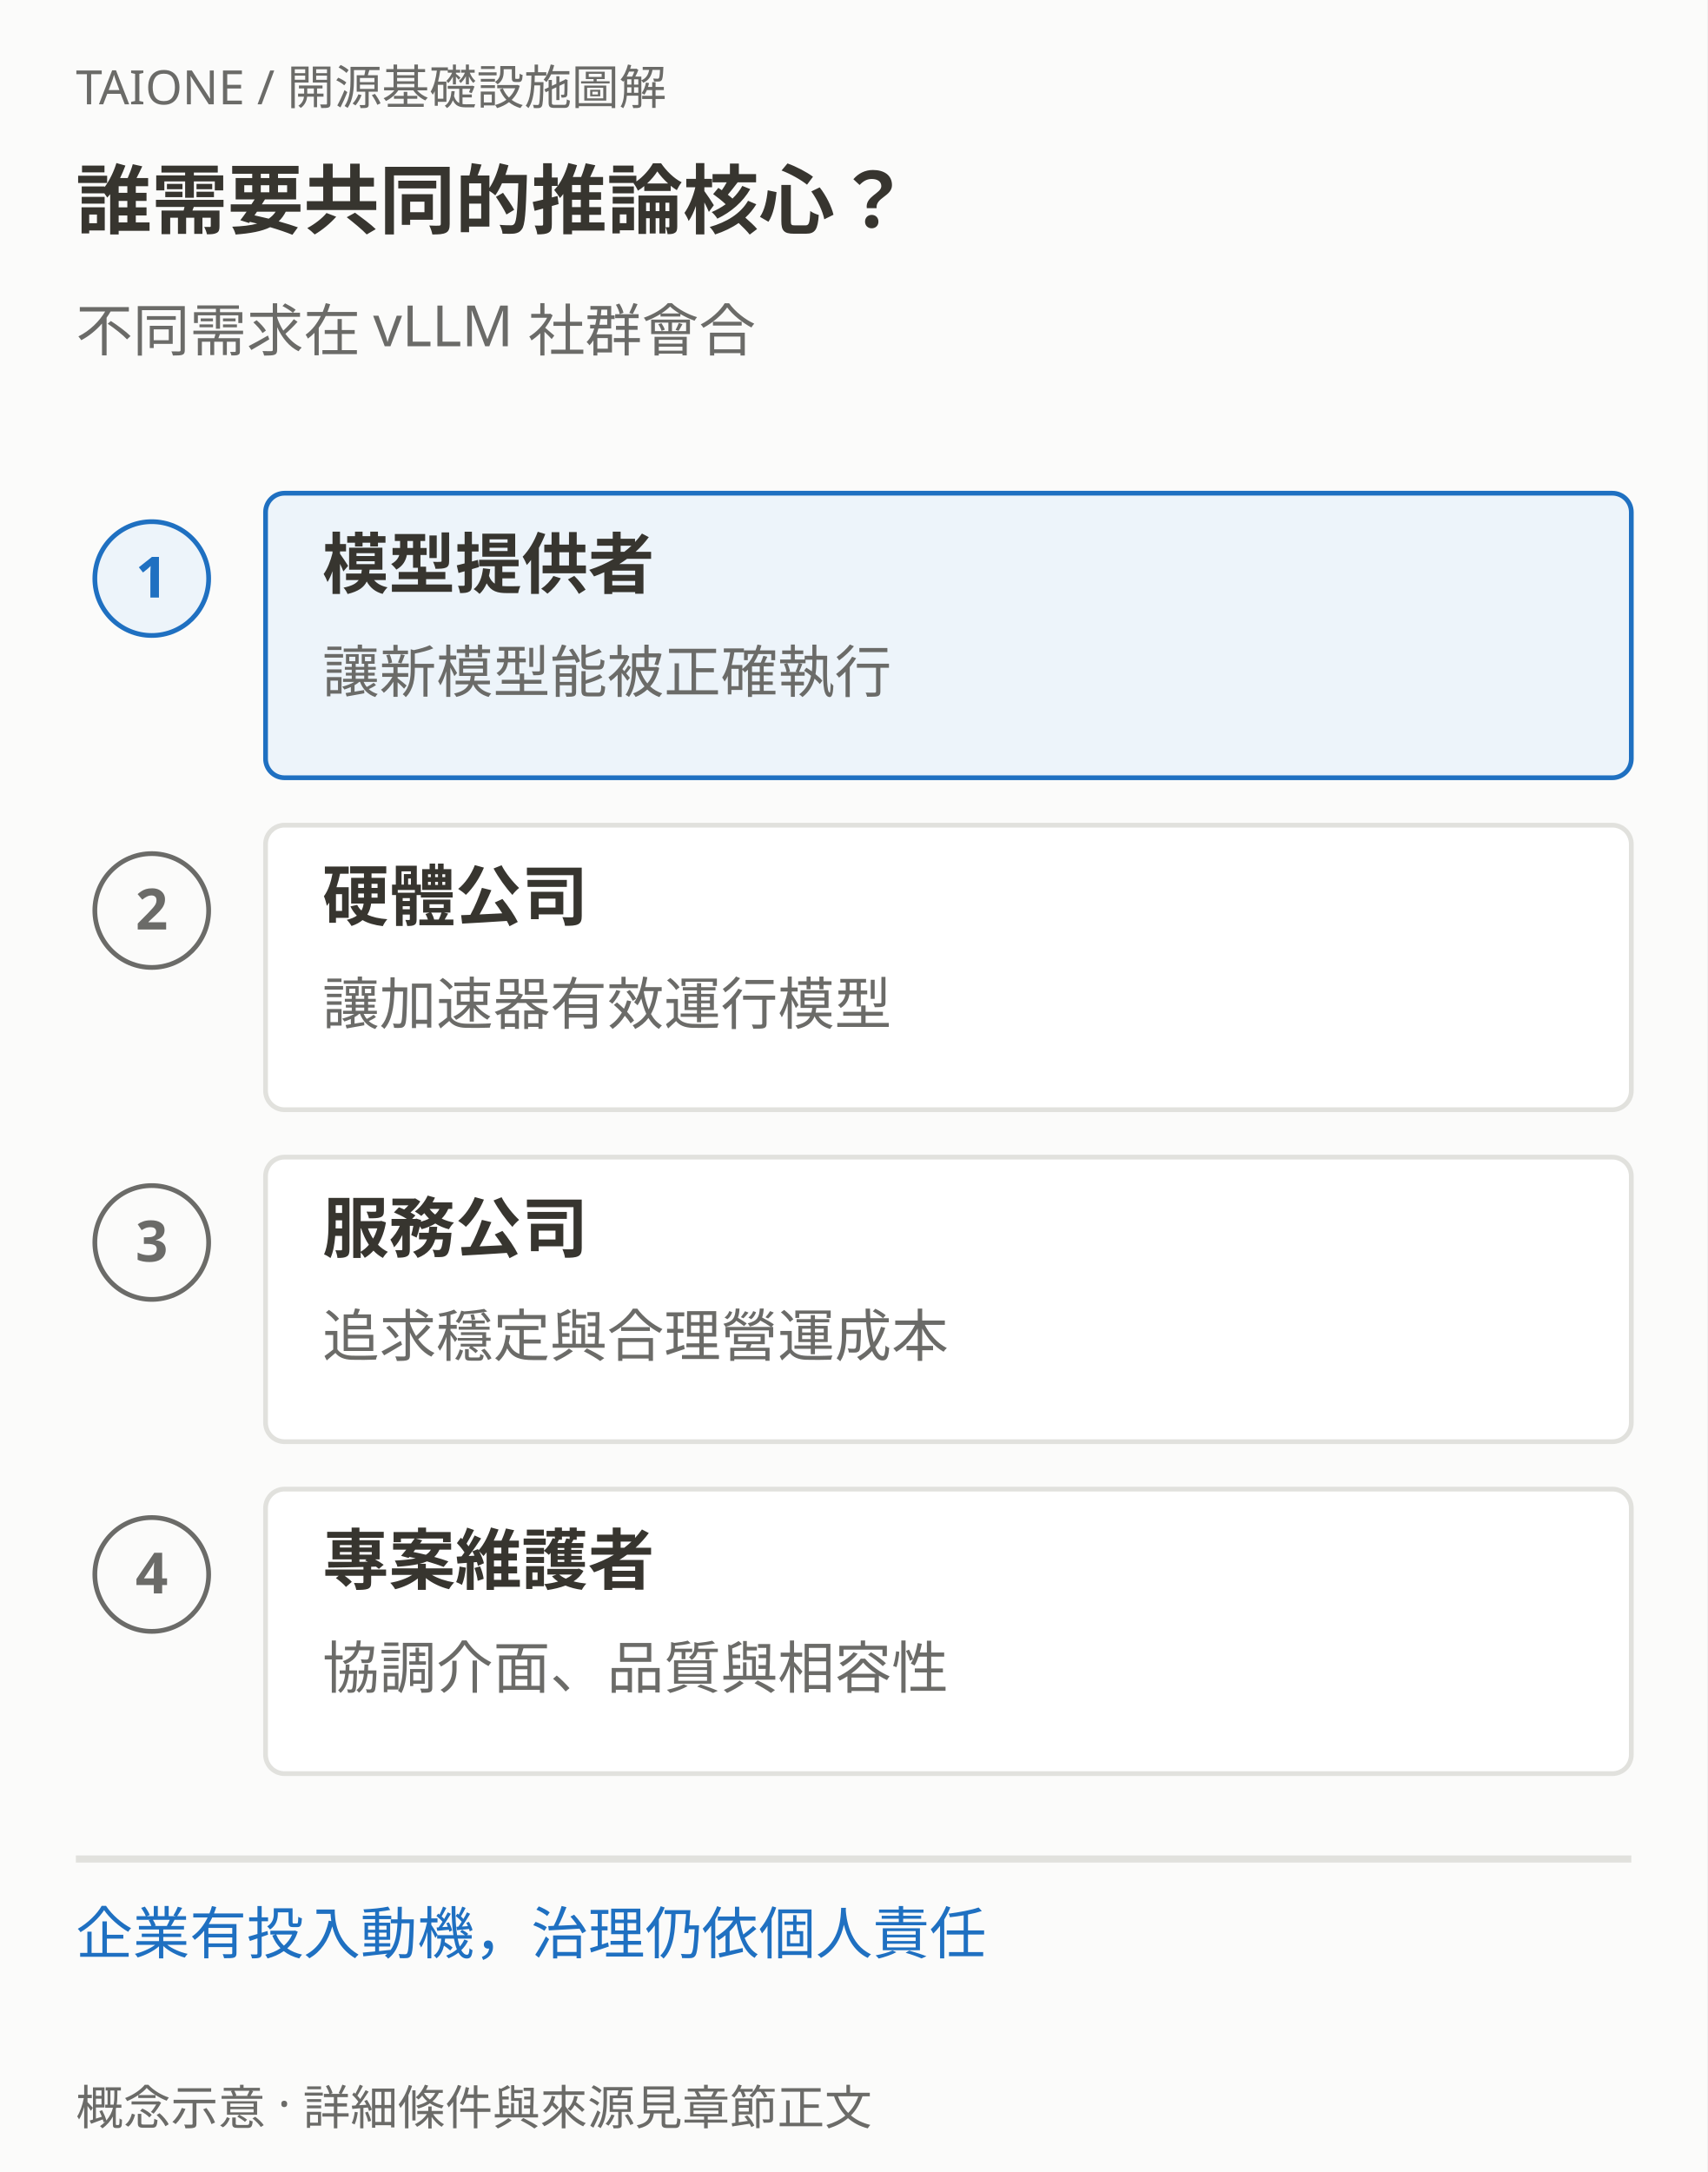
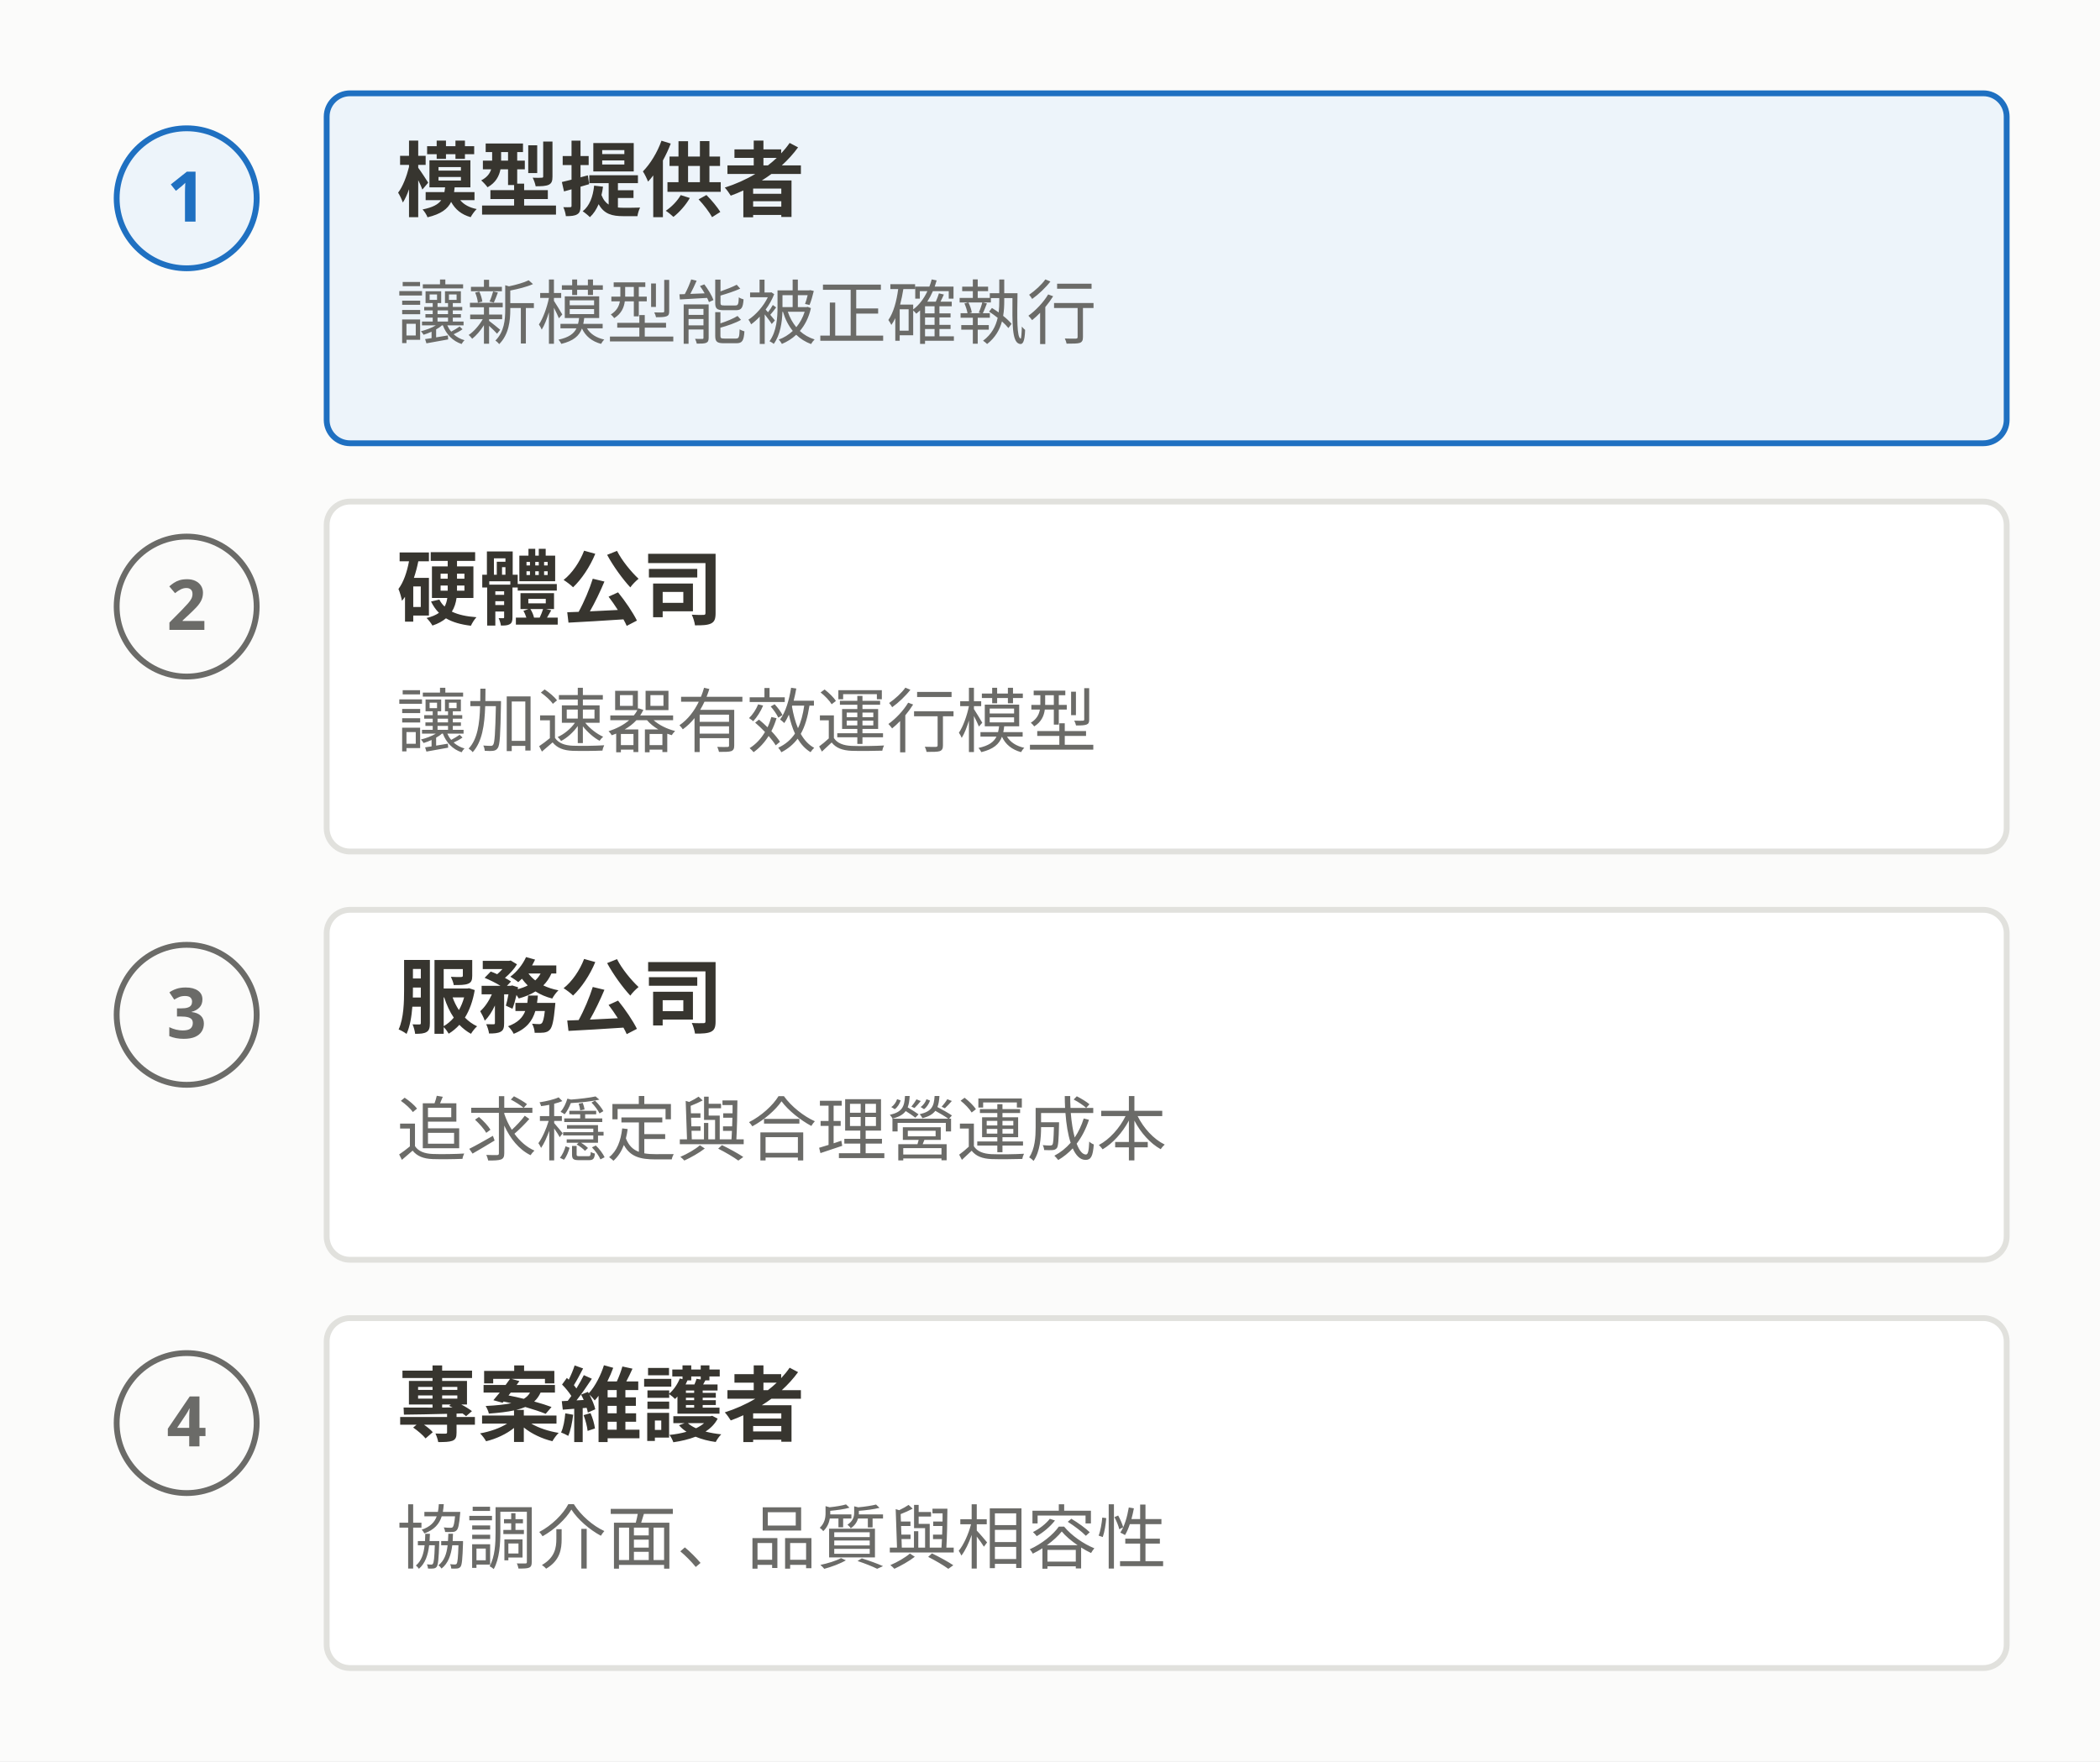
- <svg xmlns="http://www.w3.org/2000/svg" viewBox="0 0 720 916" role="img" aria-labelledby="06-b-title 06-b-desc">
+ <svg xmlns="http://www.w3.org/2000/svg" viewBox="0 0 720 604" role="img" aria-labelledby="06-b-title 06-b-desc">
  <defs>
    <marker id="06-b-arrow" markerWidth="8" markerHeight="8" refX="7" refY="4" orient="auto">
      <path d="M0 0 L8 4 L0 8 Z" fill="#6b6b68" />
    </marker>
  </defs>
-   <g font-family="'Noto Sans TC','PingFang TC','Heiti TC',sans-serif">
-     <rect x="0" y="0" width="720" height="916" rx="0" fill="#fbfbfa" stroke="none" stroke-width="2" />
+   <rect x="0" y="0" width="720" height="604" rx="0" fill="#fbfbfa" stroke="none" stroke-width="2" />
+   <g font-family="'Noto Sans TC','PingFang TC','Heiti TC',sans-serif" transform="translate(0 -176)">
    <circle cx="64" cy="244" r="24" fill="#edf4fa" stroke="#1f70c1" stroke-width="2" />
    <text x="64" y="252" font-size="24" fill="#1f70c1" font-weight="600" text-anchor="middle">1</text>
    <rect x="112" y="208" width="576" height="120" rx="8" fill="#edf4fa" stroke="#1f70c1" stroke-width="2" />
    <text x="136" y="248" font-size="28" fill="#37352f" font-weight="600" text-anchor="start">模型提供者</text>
    <text x="136" y="292" font-size="24" fill="#6b6b68" font-weight="400" text-anchor="start">讓新模型能被正確執行</text>
    <circle cx="64" cy="384" r="24" fill="#fbfbfa" stroke="#6b6b68" stroke-width="2" />
    <text x="64" y="392" font-size="24" fill="#6b6b68" font-weight="600" text-anchor="middle">2</text>
    <rect x="112" y="348" width="576" height="120" rx="8" fill="white" stroke="#e1e1dd" stroke-width="2" />
    <text x="136" y="388" font-size="28" fill="#37352f" font-weight="600" text-anchor="start">硬體公司</text>
    <text x="136" y="432" font-size="24" fill="#6b6b68" font-weight="400" text-anchor="start">讓加速器有效運行模型</text>
    <circle cx="64" cy="524" r="24" fill="#fbfbfa" stroke="#6b6b68" stroke-width="2" />
    <text x="64" y="532" font-size="24" fill="#6b6b68" font-weight="600" text-anchor="middle">3</text>
    <rect x="112" y="488" width="576" height="120" rx="8" fill="white" stroke="#e1e1dd" stroke-width="2" />
    <text x="136" y="528" font-size="28" fill="#37352f" font-weight="600" text-anchor="start">服務公司</text>
    <text x="136" y="572" font-size="24" fill="#6b6b68" font-weight="400" text-anchor="start">追求穩定與合理營運成本</text>
    <circle cx="64" cy="664" r="24" fill="#fbfbfa" stroke="#6b6b68" stroke-width="2" />
    <text x="64" y="672" font-size="24" fill="#6b6b68" font-weight="600" text-anchor="middle">4</text>
    <rect x="112" y="628" width="576" height="120" rx="8" fill="white" stroke="#e1e1dd" stroke-width="2" />
    <text x="136" y="668" font-size="28" fill="#37352f" font-weight="600" text-anchor="start">專案維護者</text>
    <text x="136" y="712" font-size="24" fill="#6b6b68" font-weight="400" text-anchor="start">協調介面、品質與相容性</text>
-     <text x="32" y="44" font-size="20" fill="#6b6b68" font-weight="400" text-anchor="start">TAIONE / 開源基礎設施圖解</text>
-     <text x="32" y="96" font-size="32" fill="#37352f" font-weight="600" text-anchor="start">誰需要共同的推論核心？</text>
-     <text x="32" y="148" font-size="24" fill="#6b6b68" font-weight="400" text-anchor="start">不同需求在 vLLM 社群會合</text>
-     <path d="M 32 784 H 688" fill="none" stroke="#e1e1dd" stroke-width="3" />
-     <text x="32" y="824" font-size="24" fill="#1f70c1" font-weight="500" text-anchor="start">企業有投入動機，治理仍依個人責任</text>
-     <text x="32" y="896" font-size="20" fill="#6b6b68" font-weight="400" text-anchor="start">概念示意 · 詳細條件與來源見章節正文</text>
  </g>
</svg>
